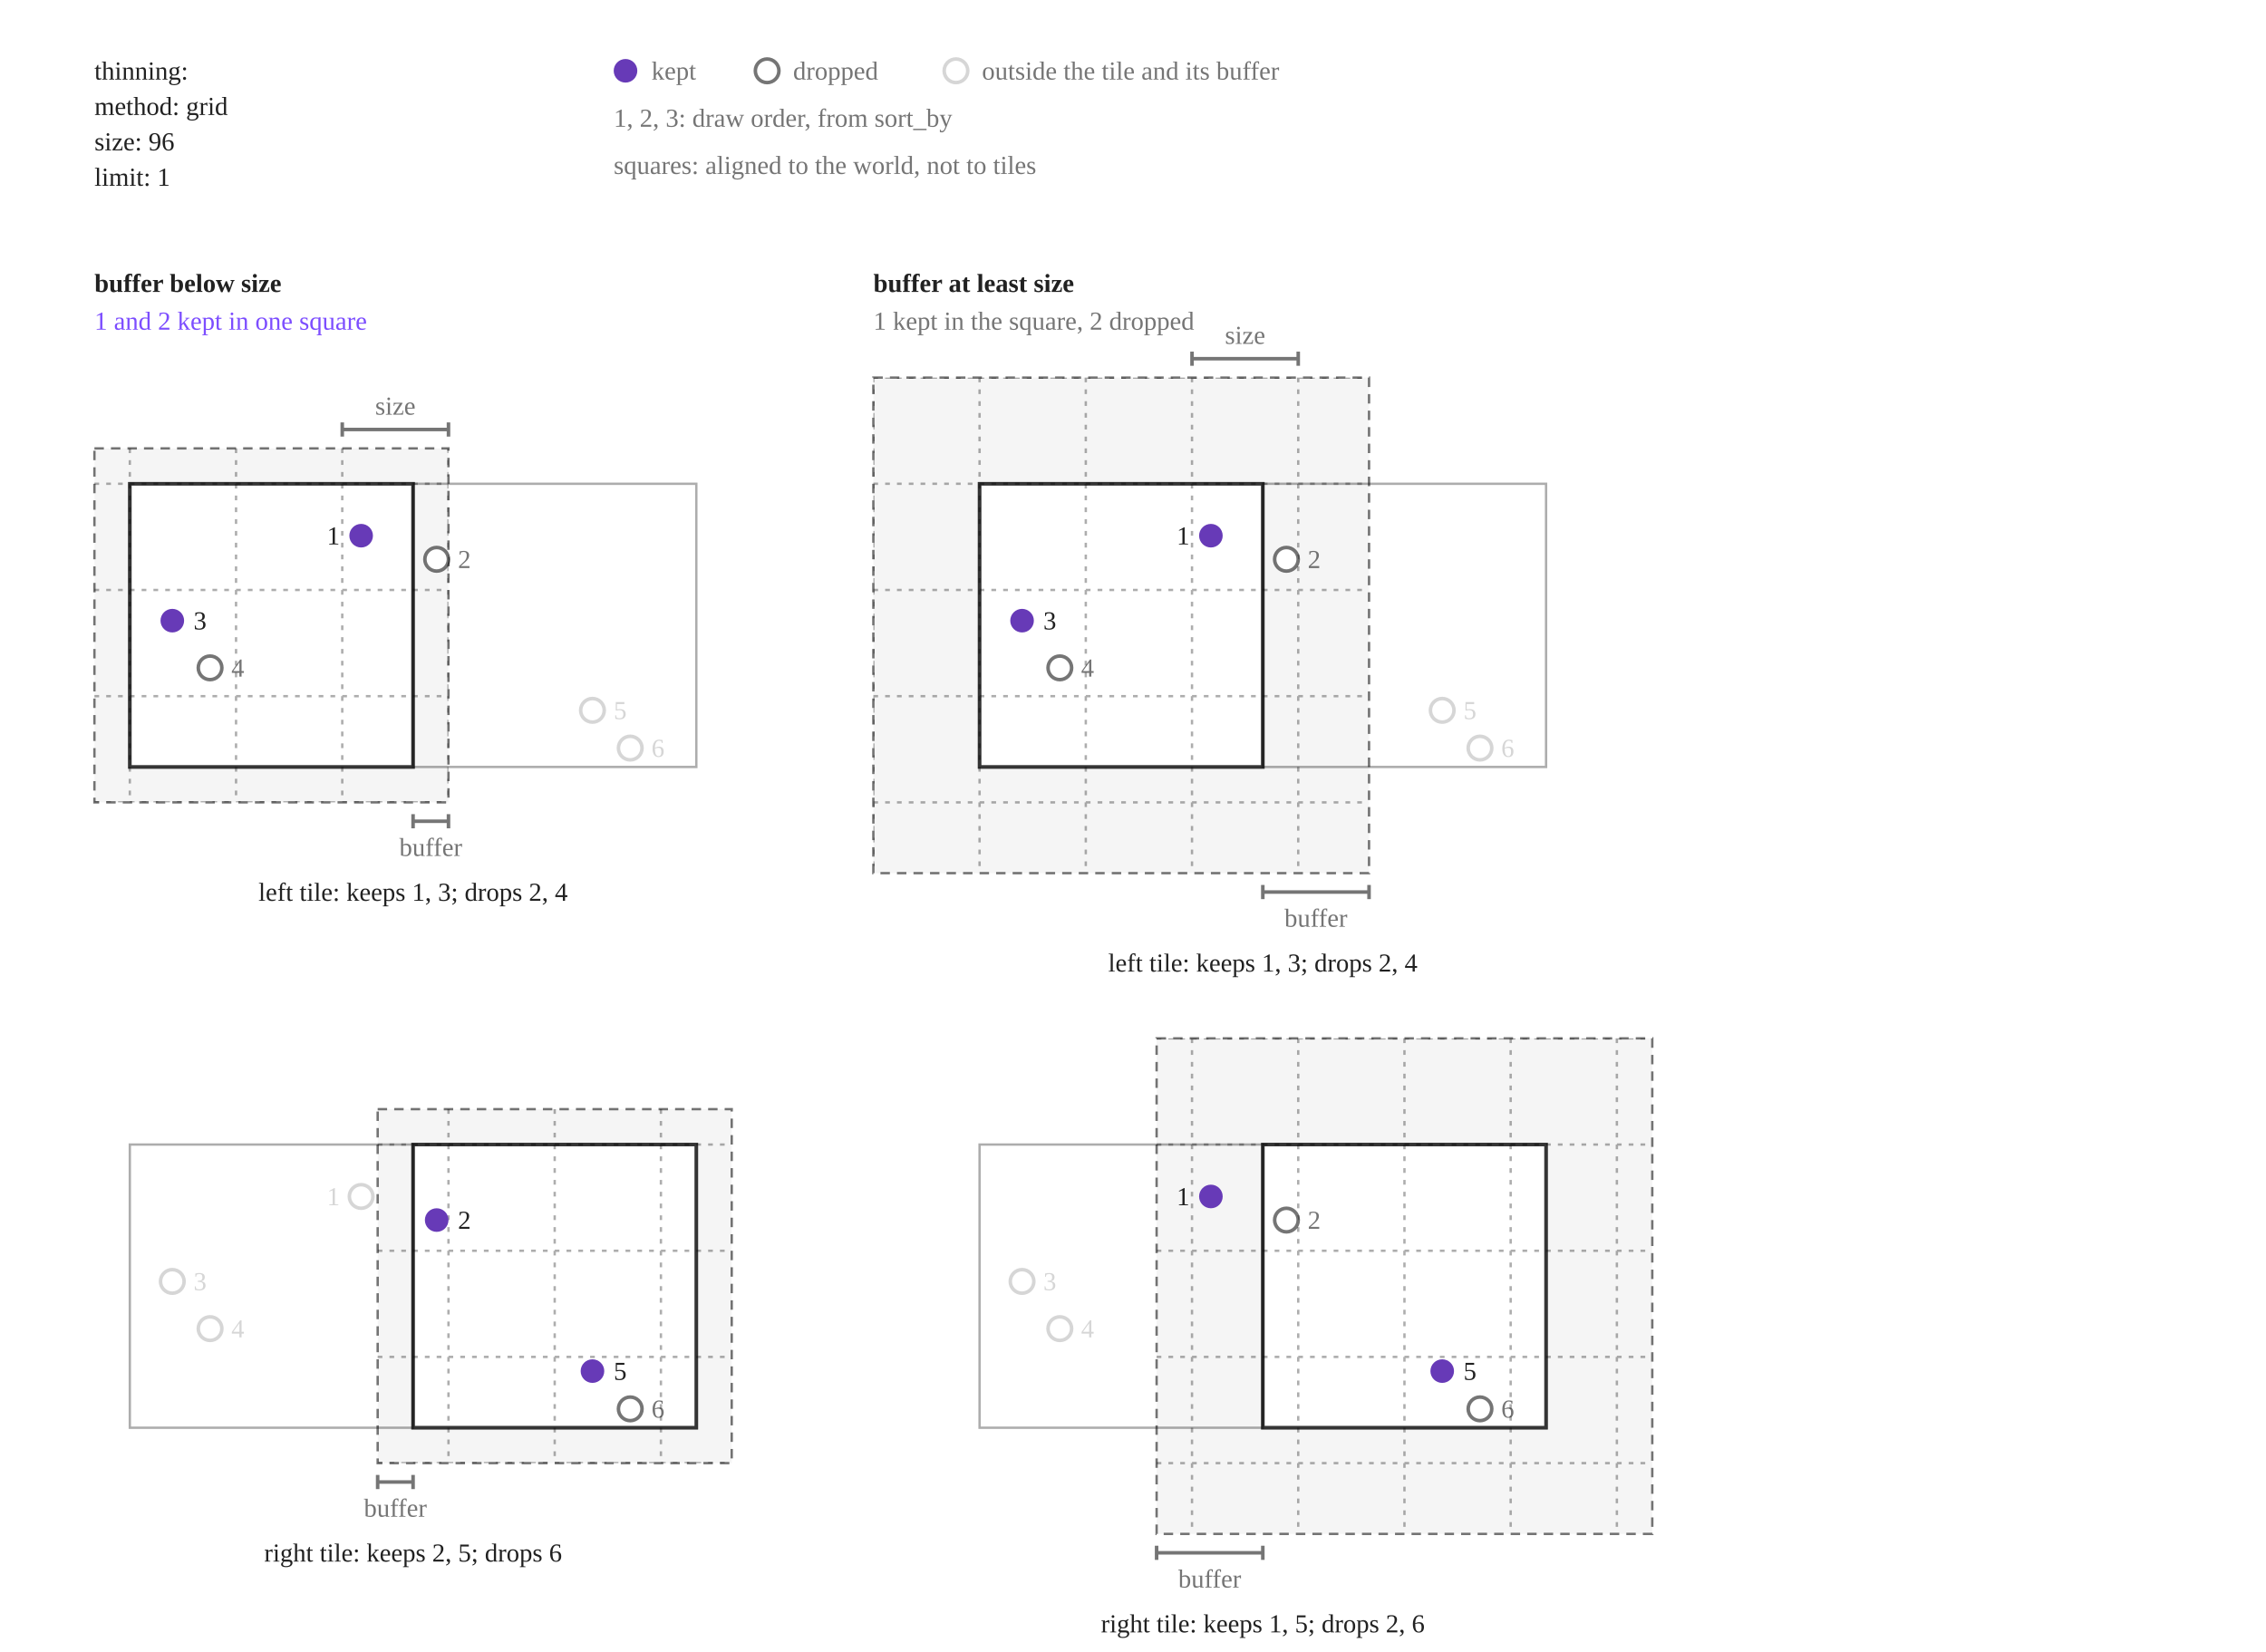
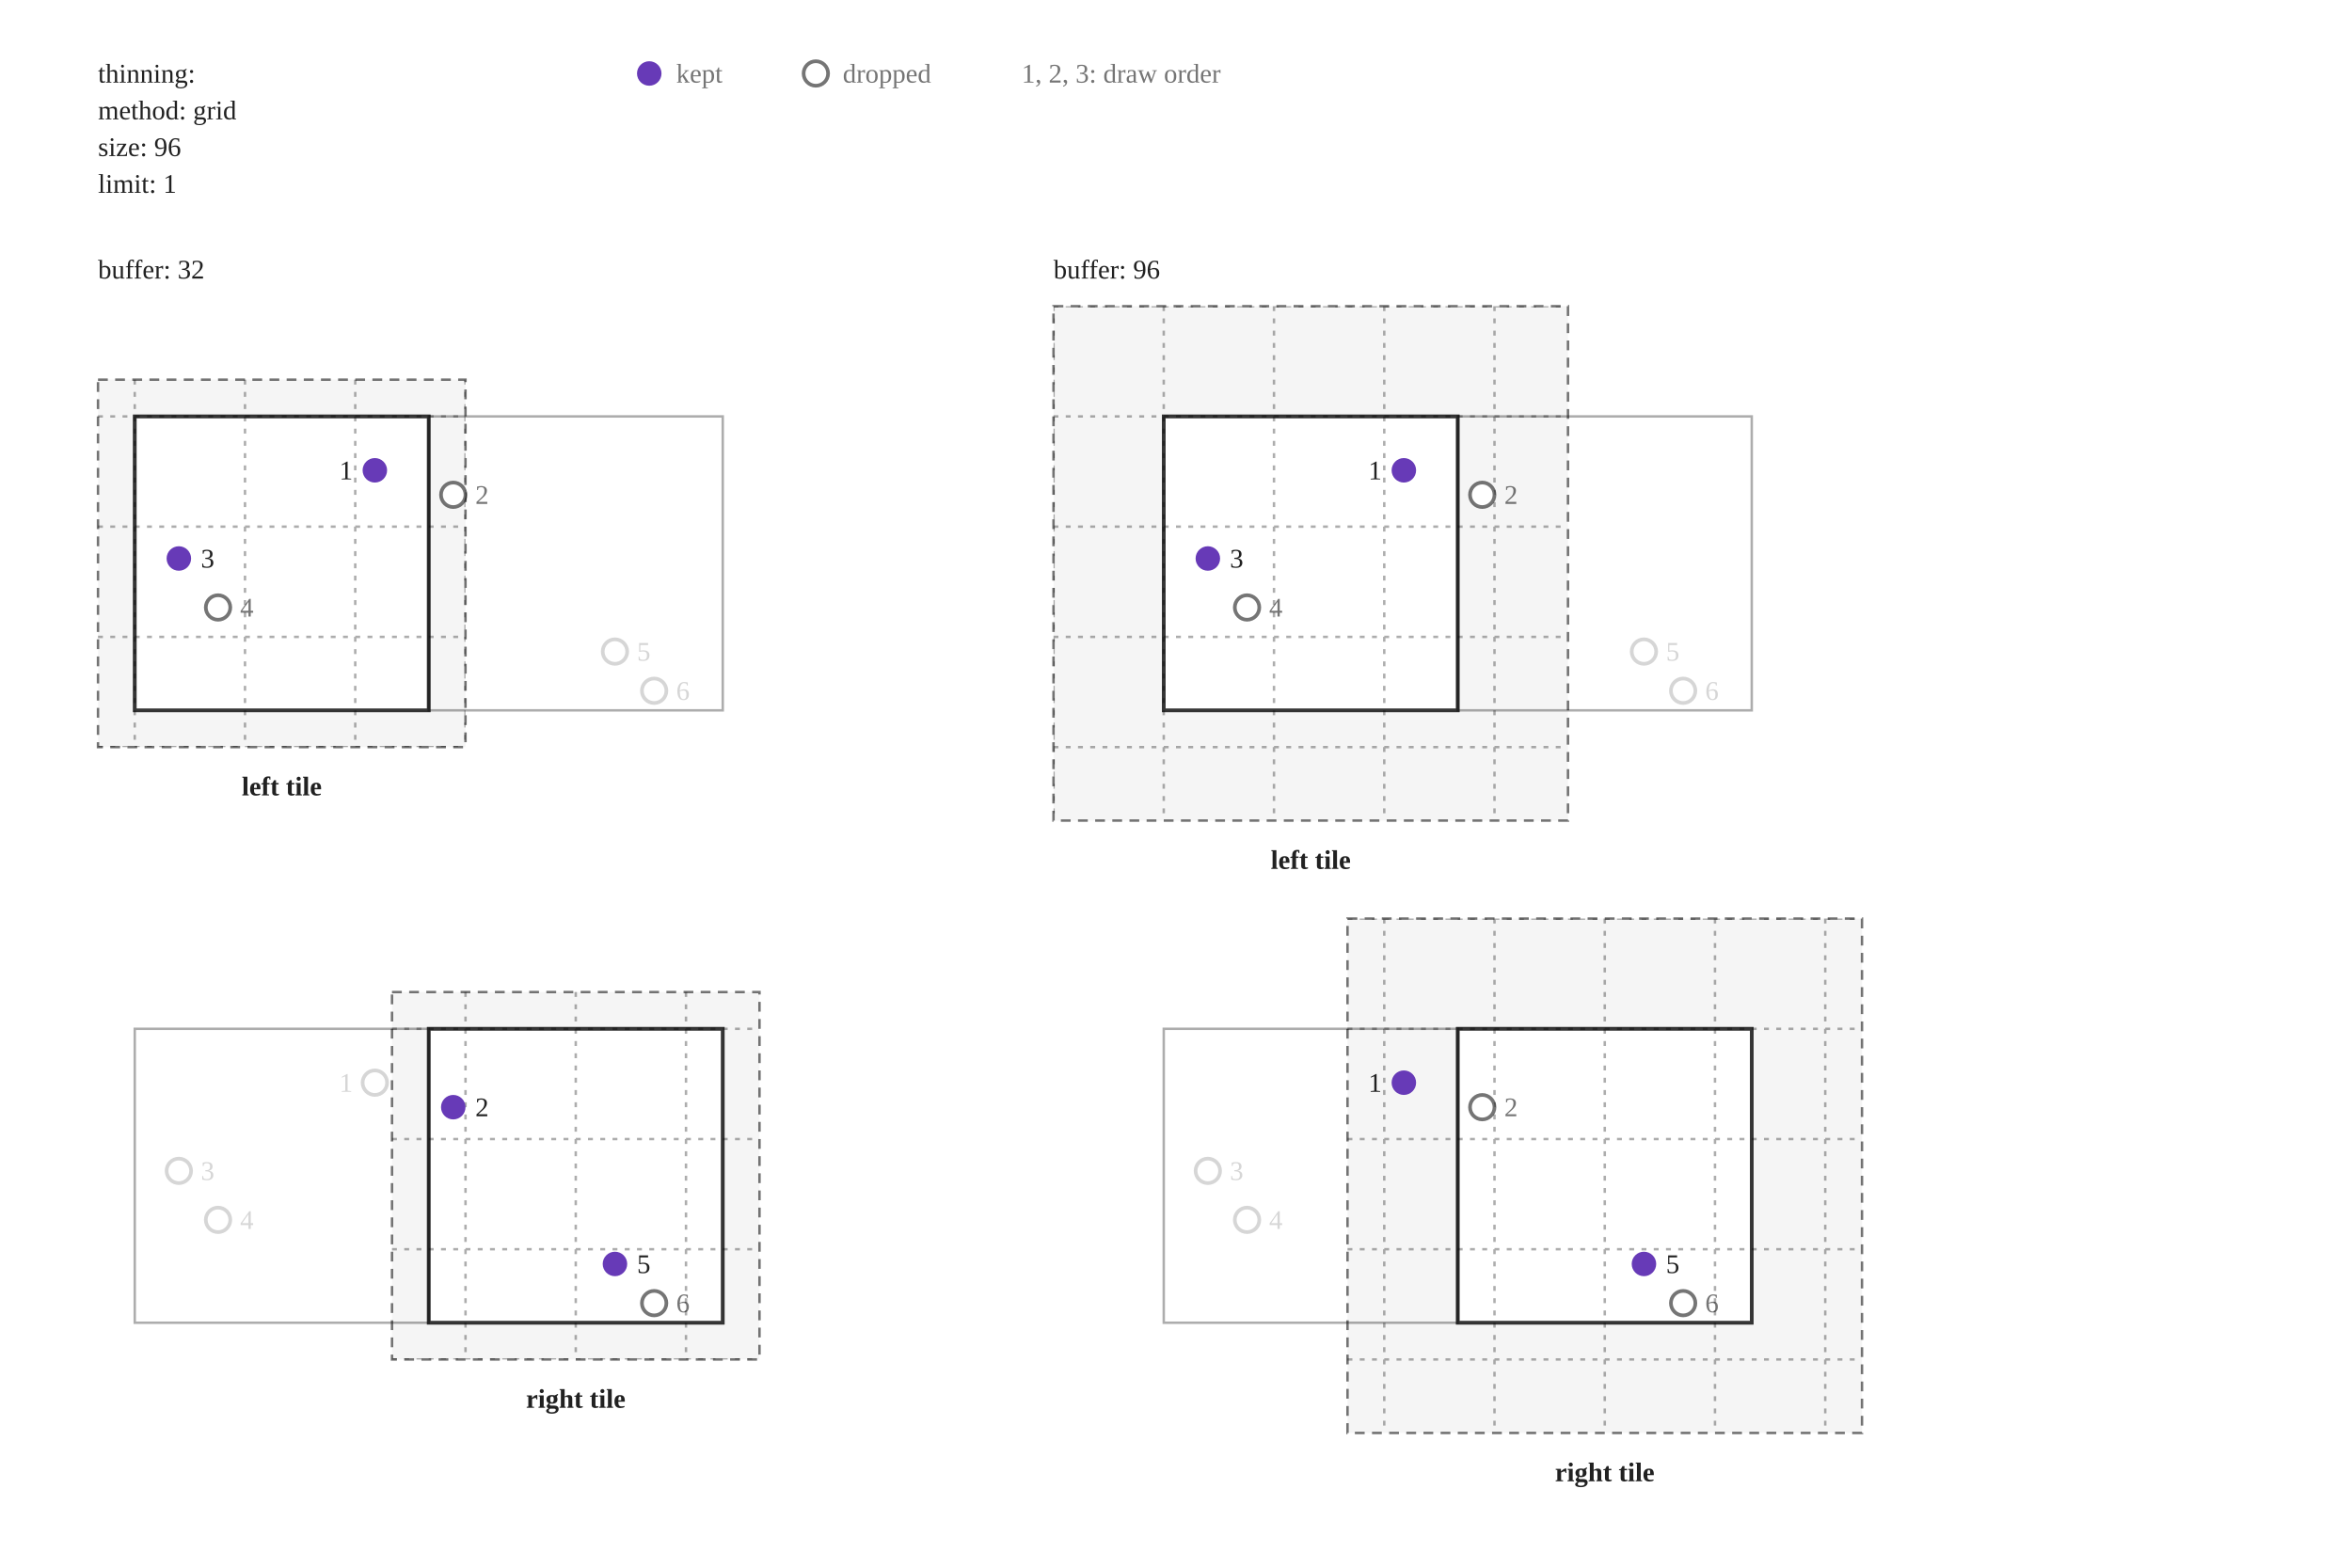
- <svg xmlns="http://www.w3.org/2000/svg" id="gen-pt-grid" viewBox="0 0 960 700" width="100%" role="img" aria-label="thinning with method grid keeps the first limit points of each world-aligned square in each tile, the buffer included; a square across a tile edge is counted the same way in both tiles only when the buffer is at least size">
-   <style>#gen-pt-grid{font-family:var(--md-text-font-family,system-ui),system-ui,sans-serif;font-size:13px}#gen-pt-grid .fg{fill:var(--md-default-fg-color,#000000de)}#gen-pt-grid .muted{fill:var(--md-default-fg-color--light,#0000008a)}#gen-pt-grid .line{stroke:var(--md-default-fg-color--lighter,#00000052);fill:none}#gen-pt-grid .arrow{stroke:var(--md-default-fg-color--light,#0000008a);fill:none;stroke-width:1.5}#gen-pt-grid .head{fill:var(--md-default-fg-color--light,#0000008a)}#gen-pt-grid text{dominant-baseline:central}#gen-pt-grid .t{font-weight:600}#gen-pt-grid .s{font-size:11px}#gen-pt-grid .mono{font-family:var(--md-code-font-family,ui-monospace),ui-monospace,monospace;font-size:11px}@media (prefers-reduced-motion:reduce){#gen-pt-grid .motion{display:none}}#gen-pt-grid .b-read{fill:var(--md-code-bg-color,#f5f5f5);stroke:var(--md-default-fg-color--lighter,#00000052);stroke-width:1.5}#gen-pt-grid .f-read{fill:var(--md-default-fg-color--light,#0000008a)}#gen-pt-grid .k-read{stroke:var(--md-default-fg-color--light,#0000008a)}#gen-pt-grid .b-render{fill:var(--md-primary-fg-color,#673ab7);fill-opacity:.1;stroke:var(--md-primary-fg-color,#673ab7);stroke-width:1.5}#gen-pt-grid .f-render{fill:var(--md-accent-fg-color,#7c4dff)}#gen-pt-grid .k-render{stroke:var(--md-primary-fg-color,#673ab7)}#gen-pt-grid .b-sort{fill:var(--md-primary-fg-color,#673ab7);fill-opacity:.1;stroke:var(--md-primary-fg-color,#673ab7);stroke-width:1.5}#gen-pt-grid .f-sort{fill:var(--md-accent-fg-color,#7c4dff)}#gen-pt-grid .k-sort{stroke:var(--md-primary-fg-color,#673ab7)}#gen-pt-grid .b-encode{fill:var(--md-primary-fg-color,#673ab7);fill-opacity:.1;stroke:var(--md-primary-fg-color,#673ab7);stroke-width:1.5}#gen-pt-grid .f-encode{fill:var(--md-accent-fg-color,#7c4dff)}#gen-pt-grid .k-encode{stroke:var(--md-primary-fg-color,#673ab7)}#gen-pt-grid .b-write{fill:var(--md-primary-fg-color,#673ab7);fill-opacity:.1;stroke:var(--md-primary-fg-color,#673ab7);stroke-width:1.5}#gen-pt-grid .f-write{fill:var(--md-accent-fg-color,#7c4dff)}#gen-pt-grid .k-write{stroke:var(--md-primary-fg-color,#673ab7)}#gen-pt-grid .b-alert{fill:var(--md-accent-fg-color,#7c4dff);fill-opacity:.1;stroke:var(--md-accent-fg-color,#7c4dff);stroke-width:1.5}#gen-pt-grid .f-alert{fill:var(--md-accent-fg-color,#7c4dff)}#gen-pt-grid .k-alert{stroke:var(--md-accent-fg-color,#7c4dff)}#gen-pt-grid .pre{white-space:pre}#gen-pt-grid .tile{fill:var(--md-default-bg-color,#fff);stroke:var(--md-default-fg-color--light,#0000008a);stroke-width:1.5}#gen-pt-grid .edge{fill:none;stroke:var(--md-default-fg-color--light,#0000008a);stroke-width:1.5}#gen-pt-grid .other{fill:none;stroke:var(--md-default-fg-color--lighter,#00000052);stroke-width:1}#gen-pt-grid .win{fill:var(--md-code-bg-color,#f5f5f5);stroke:var(--md-default-fg-color--light,#0000008a);stroke-width:1;stroke-dasharray:4 3}#gen-pt-grid .sq{fill:none;stroke:var(--md-default-fg-color--lighter,#00000052);stroke-width:1;stroke-dasharray:2 3}#gen-pt-grid .keep{fill:var(--md-primary-fg-color,#673ab7)}#gen-pt-grid .drop{fill:var(--md-default-bg-color,#fff);stroke:var(--md-default-fg-color--light,#0000008a);stroke-width:1.5}#gen-pt-grid .unseen{opacity:.3}#gen-pt-grid .ln{stroke:var(--md-primary-fg-color,#673ab7);stroke-width:3;fill:none;stroke-linecap:round;stroke-linejoin:round}#gen-pt-grid .lnd{stroke:var(--md-default-fg-color--light,#0000008a);stroke-width:2;fill:none;stroke-dasharray:5 4}#gen-pt-grid .lnf{stroke:var(--md-default-fg-color--lighter,#00000052);stroke-width:2;fill:none;stroke-linecap:round;stroke-linejoin:round}#gen-pt-grid .pg{fill:var(--md-primary-fg-color,#673ab7);fill-opacity:.25;stroke:var(--md-primary-fg-color,#673ab7);stroke-width:1.5;fill-rule:evenodd}#gen-pt-grid .pgd{fill:none;stroke:var(--md-default-fg-color--light,#0000008a);stroke-width:1.5;stroke-dasharray:4 3;fill-rule:evenodd}#gen-pt-grid .pgf{fill:var(--md-default-fg-color--lighter,#00000052);fill-opacity:.3;stroke:var(--md-default-fg-color--lighter,#00000052);stroke-width:1;fill-rule:evenodd}#gen-pt-grid .end{fill:var(--md-default-bg-color,#fff);stroke:var(--md-primary-fg-color,#673ab7);stroke-width:1.5}#gen-pt-grid .ring{fill:none;stroke:var(--md-default-fg-color--light,#0000008a);stroke-width:1;stroke-dasharray:3 3}#gen-pt-grid .gap{fill:none;stroke:var(--md-accent-fg-color,#7c4dff);stroke-width:2}#gen-pt-grid .rep{fill:var(--md-accent-fg-color,#7c4dff)}</style>
+ <svg xmlns="http://www.w3.org/2000/svg" id="gen-pt-grid" viewBox="0 0 960 640" width="100%" role="img" aria-label="thinning with method grid keeps the first limit points of each square in the tile and its buffer, so with a buffer below size the left and the right tile each keep one of 1 and 2">
+   <style>#gen-pt-grid{font-family:var(--md-text-font-family,system-ui),system-ui,sans-serif;font-size:13px}#gen-pt-grid .fg{fill:var(--md-default-fg-color,#000000de)}#gen-pt-grid .muted{fill:var(--md-default-fg-color--light,#0000008a)}#gen-pt-grid .line{stroke:var(--md-default-fg-color--lighter,#00000052);fill:none}#gen-pt-grid .arrow{stroke:var(--md-default-fg-color--light,#0000008a);fill:none;stroke-width:1.5}#gen-pt-grid .head{fill:var(--md-default-fg-color--light,#0000008a)}#gen-pt-grid text{dominant-baseline:central}#gen-pt-grid .t{font-weight:600}#gen-pt-grid .s{font-size:11px}#gen-pt-grid .mono{font-family:var(--md-code-font-family,ui-monospace),ui-monospace,monospace;font-size:11px}@media (prefers-reduced-motion:reduce){#gen-pt-grid .motion{display:none}}#gen-pt-grid .b-read{fill:var(--md-code-bg-color,#f5f5f5);stroke:var(--md-default-fg-color--lighter,#00000052);stroke-width:1.5}#gen-pt-grid .f-read{fill:var(--md-default-fg-color--light,#0000008a)}#gen-pt-grid .k-read{stroke:var(--md-default-fg-color--light,#0000008a)}#gen-pt-grid .b-render{fill:var(--md-primary-fg-color,#673ab7);fill-opacity:.1;stroke:var(--md-primary-fg-color,#673ab7);stroke-width:1.5}#gen-pt-grid .f-render{fill:var(--md-accent-fg-color,#7c4dff)}#gen-pt-grid .k-render{stroke:var(--md-primary-fg-color,#673ab7)}#gen-pt-grid .b-sort{fill:var(--md-primary-fg-color,#673ab7);fill-opacity:.1;stroke:var(--md-primary-fg-color,#673ab7);stroke-width:1.5}#gen-pt-grid .f-sort{fill:var(--md-accent-fg-color,#7c4dff)}#gen-pt-grid .k-sort{stroke:var(--md-primary-fg-color,#673ab7)}#gen-pt-grid .b-encode{fill:var(--md-primary-fg-color,#673ab7);fill-opacity:.1;stroke:var(--md-primary-fg-color,#673ab7);stroke-width:1.5}#gen-pt-grid .f-encode{fill:var(--md-accent-fg-color,#7c4dff)}#gen-pt-grid .k-encode{stroke:var(--md-primary-fg-color,#673ab7)}#gen-pt-grid .b-write{fill:var(--md-primary-fg-color,#673ab7);fill-opacity:.1;stroke:var(--md-primary-fg-color,#673ab7);stroke-width:1.5}#gen-pt-grid .f-write{fill:var(--md-accent-fg-color,#7c4dff)}#gen-pt-grid .k-write{stroke:var(--md-primary-fg-color,#673ab7)}#gen-pt-grid .b-alert{fill:var(--md-accent-fg-color,#7c4dff);fill-opacity:.1;stroke:var(--md-accent-fg-color,#7c4dff);stroke-width:1.5}#gen-pt-grid .f-alert{fill:var(--md-accent-fg-color,#7c4dff)}#gen-pt-grid .k-alert{stroke:var(--md-accent-fg-color,#7c4dff)}#gen-pt-grid .pre{white-space:pre}#gen-pt-grid .tile{fill:var(--md-default-bg-color,#fff);stroke:var(--md-default-fg-color--light,#0000008a);stroke-width:1.5}#gen-pt-grid .edge{fill:none;stroke:var(--md-default-fg-color--light,#0000008a);stroke-width:1.5}#gen-pt-grid .other{fill:none;stroke:var(--md-default-fg-color--lighter,#00000052);stroke-width:1}#gen-pt-grid .win{fill:var(--md-code-bg-color,#f5f5f5);stroke:var(--md-default-fg-color--light,#0000008a);stroke-width:1;stroke-dasharray:4 3}#gen-pt-grid .sq{fill:none;stroke:var(--md-default-fg-color--lighter,#00000052);stroke-width:1;stroke-dasharray:2 3}#gen-pt-grid .keep{fill:var(--md-primary-fg-color,#673ab7)}#gen-pt-grid .drop{fill:var(--md-default-bg-color,#fff);stroke:var(--md-default-fg-color--light,#0000008a);stroke-width:1.5}#gen-pt-grid .unseen{opacity:.3}#gen-pt-grid .ln{stroke:var(--md-primary-fg-color,#673ab7);stroke-width:3;fill:none;stroke-linecap:round;stroke-linejoin:round}#gen-pt-grid .lnd{stroke:var(--md-default-fg-color--light,#0000008a);stroke-width:2;fill:none;stroke-dasharray:5 4}#gen-pt-grid .lnf{stroke:var(--md-default-fg-color--lighter,#00000052);stroke-width:2;fill:none;stroke-linecap:round;stroke-linejoin:round}#gen-pt-grid .pg{fill:var(--md-primary-fg-color,#673ab7);fill-opacity:.25;stroke:var(--md-primary-fg-color,#673ab7);stroke-width:1.5;fill-rule:evenodd}#gen-pt-grid .pgo{fill:var(--md-default-fg-color--lighter,#00000052);fill-opacity:.4;stroke:var(--md-default-fg-color--light,#0000008a);stroke-width:1.5}#gen-pt-grid .pgd{fill:none;stroke:var(--md-default-fg-color--light,#0000008a);stroke-width:1.5;stroke-dasharray:4 3;fill-rule:evenodd}#gen-pt-grid .pgf{fill:var(--md-default-fg-color--lighter,#00000052);fill-opacity:.3;stroke:var(--md-default-fg-color--lighter,#00000052);stroke-width:1;fill-rule:evenodd}#gen-pt-grid .end{fill:var(--md-default-bg-color,#fff);stroke:var(--md-primary-fg-color,#673ab7);stroke-width:1.5}#gen-pt-grid .ring{fill:none;stroke:var(--md-default-fg-color--light,#0000008a);stroke-width:1;stroke-dasharray:3 3}#gen-pt-grid .rep{fill:var(--md-accent-fg-color,#7c4dff)}</style>
  <text class="mono fg pre" x="40" y="30" text-anchor="start">thinning:</text>
  <text class="mono fg pre" x="40" y="45" text-anchor="start">  method: grid</text>
  <text class="mono fg pre" x="40" y="60" text-anchor="start">  size: 96</text>
  <text class="mono fg pre" x="40" y="75" text-anchor="start">  limit: 1</text>
  <circle class="keep" cx="265" cy="30" r="5" />
  <text class="muted s" x="276" y="30" text-anchor="start">kept</text>
-   <circle class="drop" cx="325" cy="30" r="5" />
-   <text class="muted s" x="336" y="30" text-anchor="start">dropped</text>
-   <circle class="drop unseen" cx="405" cy="30" r="5" />
-   <text class="muted s" x="416" y="30" text-anchor="start">outside the tile and its buffer</text>
-   <text class="muted s" x="260" y="50" text-anchor="start">1, 2, 3: draw order, from sort_by</text>
-   <text class="muted s" x="260" y="70" text-anchor="start">squares: aligned to the world, not to tiles</text>
-   <text class="fg t s" x="40" y="120" text-anchor="start">buffer below size</text>
-   <rect class="win" x="40" y="190" width="150" height="150" />
-   <rect class="tile" x="55" y="205" width="120" height="120" />
-   <rect class="other" x="175" y="205" width="120" height="120" />
+   <circle class="drop" cx="333" cy="30" r="5" />
+   <text class="muted s" x="344" y="30" text-anchor="start">dropped</text>
+   <text class="muted s" x="417" y="30" text-anchor="start">1, 2, 3: draw order</text>
+   <text class="mono fg pre" x="40" y="110" text-anchor="start">buffer: 32</text>
+   <rect class="win" x="40" y="155" width="150" height="150" />
+   <rect class="tile" x="55" y="170" width="120" height="120" />
+   <rect class="other" x="175" y="170" width="120" height="120" />
  <clipPath id="gen-pt-grid-c1">
-     <rect x="40" y="190" width="150" height="150" />
+     <rect x="40" y="155" width="150" height="150" />
  </clipPath>
-   <path class="sq" d="M55 190 V340M100 190 V340M145 190 V340M190 190 V340M40 205 H190M40 250 H190M40 295 H190M40 340 H190" clip-path="url(#gen-pt-grid-c1)" />
-   <rect class="edge" x="55" y="205" width="120" height="120" />
-   <circle class="keep" cx="153" cy="227" r="5" />
-   <text class="fg s" x="144" y="227" text-anchor="end">1</text>
-   <circle class="drop" cx="185" cy="237" r="5" />
-   <text class="muted s" x="194" y="237" text-anchor="start">2</text>
-   <circle class="keep" cx="73" cy="263" r="5" />
-   <text class="fg s" x="82" y="263" text-anchor="start">3</text>
-   <circle class="drop" cx="89" cy="283" r="5" />
-   <text class="muted s" x="98" y="283" text-anchor="start">4</text>
-   <circle class="drop unseen" cx="251" cy="301" r="5" />
-   <text class="muted s unseen" x="260" y="301" text-anchor="start">5</text>
-   <circle class="drop unseen" cx="267" cy="317" r="5" />
-   <text class="muted s unseen" x="276" y="317" text-anchor="start">6</text>
-   <path class="arrow" d="M145 179 V185 M145 182 H190 M190 179 V185" />
-   <text class="muted s" x="167.5" y="172" text-anchor="middle">size</text>
-   <path class="arrow" d="M175 345 V351 M175 348 H190 M190 345 V351" />
-   <text class="muted s" x="182.5" y="359" text-anchor="middle">buffer</text>
-   <text class="fg s" x="175" y="378" text-anchor="middle">left tile: keeps 1, 3; drops 2, 4</text>
-   <rect class="win" x="160" y="470" width="150" height="150" />
-   <rect class="tile" x="175" y="485" width="120" height="120" />
-   <rect class="other" x="55" y="485" width="120" height="120" />
+   <path class="sq" d="M55 155 V305M100 155 V305M145 155 V305M190 155 V305M40 170 H190M40 215 H190M40 260 H190M40 305 H190" clip-path="url(#gen-pt-grid-c1)" />
+   <rect class="edge" x="55" y="170" width="120" height="120" />
+   <circle class="keep" cx="153" cy="192" r="5" />
+   <text class="fg s" x="144" y="192" text-anchor="end">1</text>
+   <circle class="drop" cx="185" cy="202" r="5" />
+   <text class="muted s" x="194" y="202" text-anchor="start">2</text>
+   <circle class="keep" cx="73" cy="228" r="5" />
+   <text class="fg s" x="82" y="228" text-anchor="start">3</text>
+   <circle class="drop" cx="89" cy="248" r="5" />
+   <text class="muted s" x="98" y="248" text-anchor="start">4</text>
+   <circle class="drop unseen" cx="251" cy="266" r="5" />
+   <text class="muted s unseen" x="260" y="266" text-anchor="start">5</text>
+   <circle class="drop unseen" cx="267" cy="282" r="5" />
+   <text class="muted s unseen" x="276" y="282" text-anchor="start">6</text>
+   <text class="fg t s" x="115" y="321" text-anchor="middle">left tile</text>
+   <rect class="win" x="160" y="405" width="150" height="150" />
+   <rect class="tile" x="175" y="420" width="120" height="120" />
+   <rect class="other" x="55" y="420" width="120" height="120" />
  <clipPath id="gen-pt-grid-c2">
-     <rect x="160" y="470" width="150" height="150" />
+     <rect x="160" y="405" width="150" height="150" />
  </clipPath>
-   <path class="sq" d="M190 470 V620M235 470 V620M280 470 V620M160 485 H310M160 530 H310M160 575 H310M160 620 H310" clip-path="url(#gen-pt-grid-c2)" />
-   <rect class="edge" x="175" y="485" width="120" height="120" />
-   <circle class="drop unseen" cx="153" cy="507" r="5" />
-   <text class="muted s unseen" x="144" y="507" text-anchor="end">1</text>
-   <circle class="keep" cx="185" cy="517" r="5" />
-   <text class="fg s" x="194" y="517" text-anchor="start">2</text>
-   <circle class="drop unseen" cx="73" cy="543" r="5" />
-   <text class="muted s unseen" x="82" y="543" text-anchor="start">3</text>
-   <circle class="drop unseen" cx="89" cy="563" r="5" />
-   <text class="muted s unseen" x="98" y="563" text-anchor="start">4</text>
-   <circle class="keep" cx="251" cy="581" r="5" />
-   <text class="fg s" x="260" y="581" text-anchor="start">5</text>
-   <circle class="drop" cx="267" cy="597" r="5" />
-   <text class="muted s" x="276" y="597" text-anchor="start">6</text>
-   <path class="arrow" d="M160 625 V631 M160 628 H175 M175 625 V631" />
-   <text class="muted s" x="167.5" y="639" text-anchor="middle">buffer</text>
-   <text class="fg s" x="175" y="658" text-anchor="middle">right tile: keeps 2, 5; drops 6</text>
-   <text class="f-alert s" x="40" y="136" text-anchor="start">1 and 2 kept in one square</text>
-   <text class="fg t s" x="370" y="120" text-anchor="start">buffer at least size</text>
-   <rect class="win" x="370" y="160" width="210" height="210" />
-   <rect class="tile" x="415" y="205" width="120" height="120" />
-   <rect class="other" x="535" y="205" width="120" height="120" />
+   <path class="sq" d="M190 405 V555M235 405 V555M280 405 V555M160 420 H310M160 465 H310M160 510 H310M160 555 H310" clip-path="url(#gen-pt-grid-c2)" />
+   <rect class="edge" x="175" y="420" width="120" height="120" />
+   <circle class="drop unseen" cx="153" cy="442" r="5" />
+   <text class="muted s unseen" x="144" y="442" text-anchor="end">1</text>
+   <circle class="keep" cx="185" cy="452" r="5" />
+   <text class="fg s" x="194" y="452" text-anchor="start">2</text>
+   <circle class="drop unseen" cx="73" cy="478" r="5" />
+   <text class="muted s unseen" x="82" y="478" text-anchor="start">3</text>
+   <circle class="drop unseen" cx="89" cy="498" r="5" />
+   <text class="muted s unseen" x="98" y="498" text-anchor="start">4</text>
+   <circle class="keep" cx="251" cy="516" r="5" />
+   <text class="fg s" x="260" y="516" text-anchor="start">5</text>
+   <circle class="drop" cx="267" cy="532" r="5" />
+   <text class="muted s" x="276" y="532" text-anchor="start">6</text>
+   <text class="fg t s" x="235" y="571" text-anchor="middle">right tile</text>
+   <text class="mono fg pre" x="430" y="110" text-anchor="start">buffer: 96</text>
+   <rect class="win" x="430" y="125" width="210" height="210" />
+   <rect class="tile" x="475" y="170" width="120" height="120" />
+   <rect class="other" x="595" y="170" width="120" height="120" />
  <clipPath id="gen-pt-grid-c3">
-     <rect x="370" y="160" width="210" height="210" />
+     <rect x="430" y="125" width="210" height="210" />
  </clipPath>
-   <path class="sq" d="M370 160 V370M415 160 V370M460 160 V370M505 160 V370M550 160 V370M370 160 H580M370 205 H580M370 250 H580M370 295 H580M370 340 H580" clip-path="url(#gen-pt-grid-c3)" />
-   <rect class="edge" x="415" y="205" width="120" height="120" />
-   <circle class="keep" cx="513" cy="227" r="5" />
-   <text class="fg s" x="504" y="227" text-anchor="end">1</text>
-   <circle class="drop" cx="545" cy="237" r="5" />
-   <text class="muted s" x="554" y="237" text-anchor="start">2</text>
-   <circle class="keep" cx="433" cy="263" r="5" />
-   <text class="fg s" x="442" y="263" text-anchor="start">3</text>
-   <circle class="drop" cx="449" cy="283" r="5" />
-   <text class="muted s" x="458" y="283" text-anchor="start">4</text>
-   <circle class="drop unseen" cx="611" cy="301" r="5" />
-   <text class="muted s unseen" x="620" y="301" text-anchor="start">5</text>
-   <circle class="drop unseen" cx="627" cy="317" r="5" />
-   <text class="muted s unseen" x="636" y="317" text-anchor="start">6</text>
-   <path class="arrow" d="M505 149 V155 M505 152 H550 M550 149 V155" />
-   <text class="muted s" x="527.5" y="142" text-anchor="middle">size</text>
-   <path class="arrow" d="M535 375 V381 M535 378 H580 M580 375 V381" />
-   <text class="muted s" x="557.5" y="389" text-anchor="middle">buffer</text>
-   <text class="fg s" x="535" y="408" text-anchor="middle">left tile: keeps 1, 3; drops 2, 4</text>
-   <rect class="win" x="490" y="440" width="210" height="210" />
-   <rect class="tile" x="535" y="485" width="120" height="120" />
-   <rect class="other" x="415" y="485" width="120" height="120" />
+   <path class="sq" d="M430 125 V335M475 125 V335M520 125 V335M565 125 V335M610 125 V335M430 125 H640M430 170 H640M430 215 H640M430 260 H640M430 305 H640" clip-path="url(#gen-pt-grid-c3)" />
+   <rect class="edge" x="475" y="170" width="120" height="120" />
+   <circle class="keep" cx="573" cy="192" r="5" />
+   <text class="fg s" x="564" y="192" text-anchor="end">1</text>
+   <circle class="drop" cx="605" cy="202" r="5" />
+   <text class="muted s" x="614" y="202" text-anchor="start">2</text>
+   <circle class="keep" cx="493" cy="228" r="5" />
+   <text class="fg s" x="502" y="228" text-anchor="start">3</text>
+   <circle class="drop" cx="509" cy="248" r="5" />
+   <text class="muted s" x="518" y="248" text-anchor="start">4</text>
+   <circle class="drop unseen" cx="671" cy="266" r="5" />
+   <text class="muted s unseen" x="680" y="266" text-anchor="start">5</text>
+   <circle class="drop unseen" cx="687" cy="282" r="5" />
+   <text class="muted s unseen" x="696" y="282" text-anchor="start">6</text>
+   <text class="fg t s" x="535" y="351" text-anchor="middle">left tile</text>
+   <rect class="win" x="550" y="375" width="210" height="210" />
+   <rect class="tile" x="595" y="420" width="120" height="120" />
+   <rect class="other" x="475" y="420" width="120" height="120" />
  <clipPath id="gen-pt-grid-c4">
-     <rect x="490" y="440" width="210" height="210" />
+     <rect x="550" y="375" width="210" height="210" />
  </clipPath>
-   <path class="sq" d="M505 440 V650M550 440 V650M595 440 V650M640 440 V650M685 440 V650M490 440 H700M490 485 H700M490 530 H700M490 575 H700M490 620 H700" clip-path="url(#gen-pt-grid-c4)" />
-   <rect class="edge" x="535" y="485" width="120" height="120" />
-   <circle class="keep" cx="513" cy="507" r="5" />
-   <text class="fg s" x="504" y="507" text-anchor="end">1</text>
-   <circle class="drop" cx="545" cy="517" r="5" />
-   <text class="muted s" x="554" y="517" text-anchor="start">2</text>
-   <circle class="drop unseen" cx="433" cy="543" r="5" />
-   <text class="muted s unseen" x="442" y="543" text-anchor="start">3</text>
-   <circle class="drop unseen" cx="449" cy="563" r="5" />
-   <text class="muted s unseen" x="458" y="563" text-anchor="start">4</text>
-   <circle class="keep" cx="611" cy="581" r="5" />
-   <text class="fg s" x="620" y="581" text-anchor="start">5</text>
-   <circle class="drop" cx="627" cy="597" r="5" />
-   <text class="muted s" x="636" y="597" text-anchor="start">6</text>
-   <path class="arrow" d="M490 655 V661 M490 658 H535 M535 655 V661" />
-   <text class="muted s" x="512.5" y="669" text-anchor="middle">buffer</text>
-   <text class="fg s" x="535" y="688" text-anchor="middle">right tile: keeps 1, 5; drops 2, 6</text>
-   <text class="muted s" x="370" y="136" text-anchor="start">1 kept in the square, 2 dropped</text>
+   <path class="sq" d="M565 375 V585M610 375 V585M655 375 V585M700 375 V585M745 375 V585M550 375 H760M550 420 H760M550 465 H760M550 510 H760M550 555 H760" clip-path="url(#gen-pt-grid-c4)" />
+   <rect class="edge" x="595" y="420" width="120" height="120" />
+   <circle class="keep" cx="573" cy="442" r="5" />
+   <text class="fg s" x="564" y="442" text-anchor="end">1</text>
+   <circle class="drop" cx="605" cy="452" r="5" />
+   <text class="muted s" x="614" y="452" text-anchor="start">2</text>
+   <circle class="drop unseen" cx="493" cy="478" r="5" />
+   <text class="muted s unseen" x="502" y="478" text-anchor="start">3</text>
+   <circle class="drop unseen" cx="509" cy="498" r="5" />
+   <text class="muted s unseen" x="518" y="498" text-anchor="start">4</text>
+   <circle class="keep" cx="671" cy="516" r="5" />
+   <text class="fg s" x="680" y="516" text-anchor="start">5</text>
+   <circle class="drop" cx="687" cy="532" r="5" />
+   <text class="muted s" x="696" y="532" text-anchor="start">6</text>
+   <text class="fg t s" x="655" y="601" text-anchor="middle">right tile</text>
</svg>
